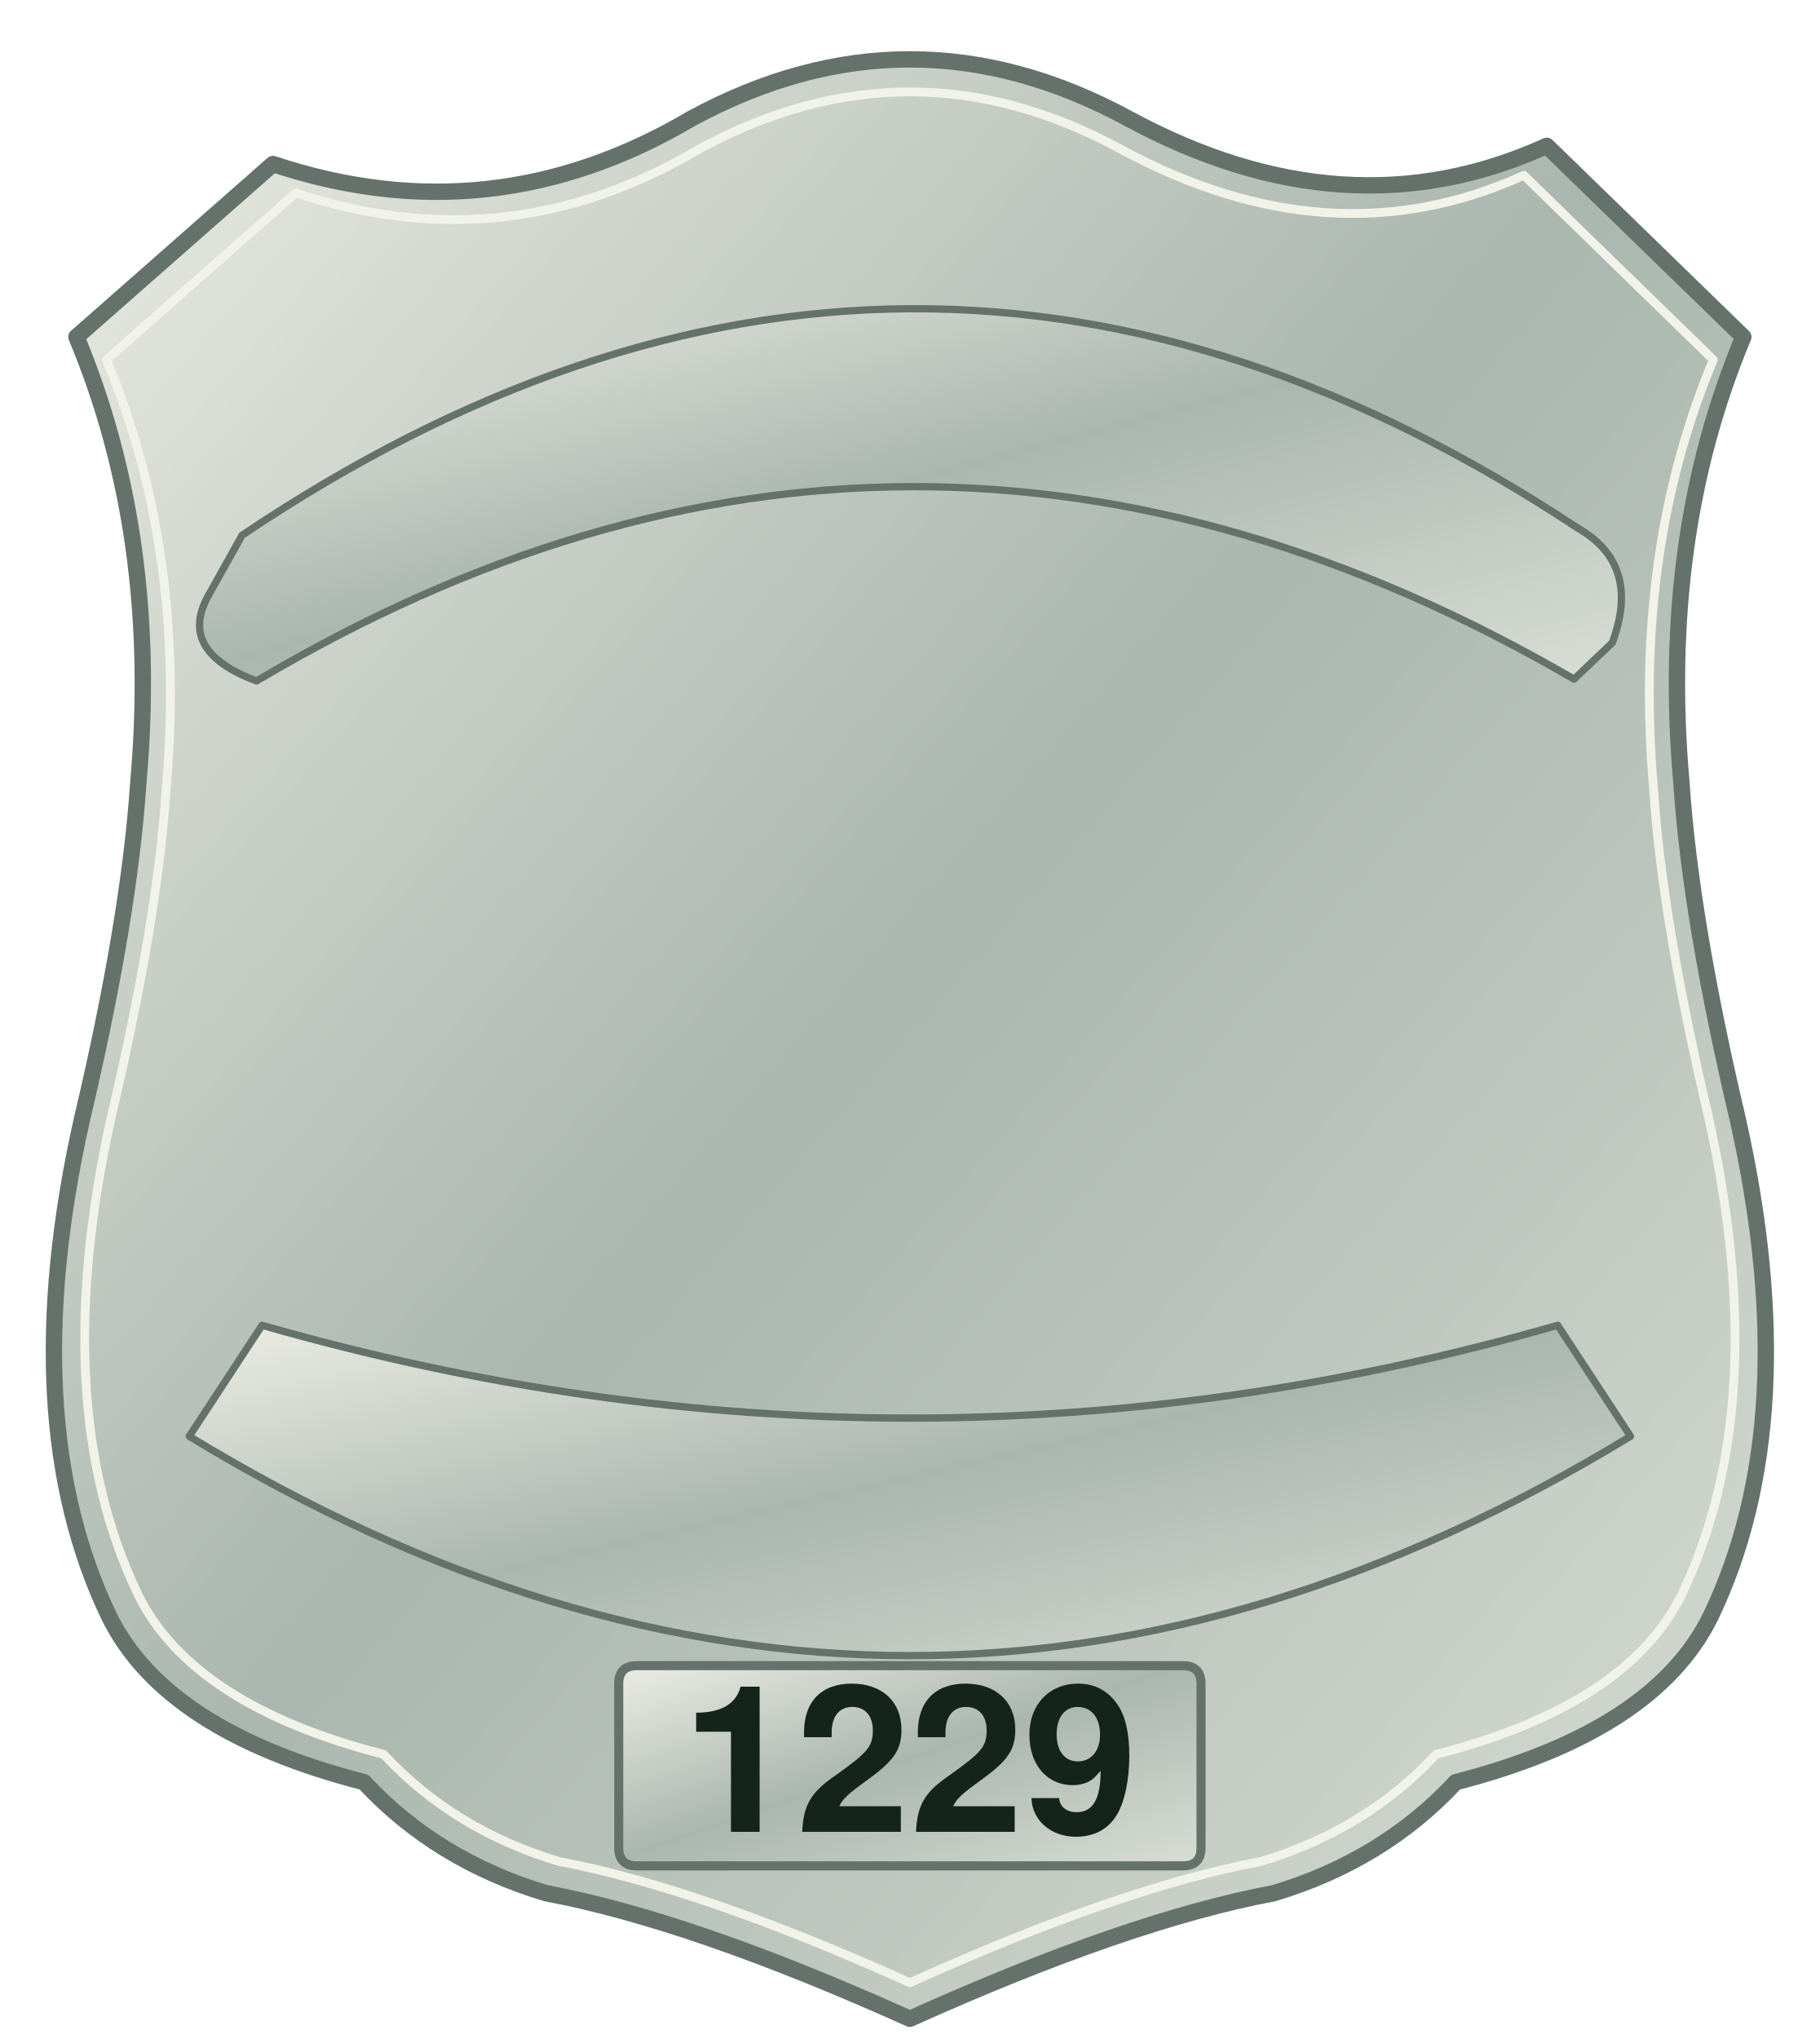
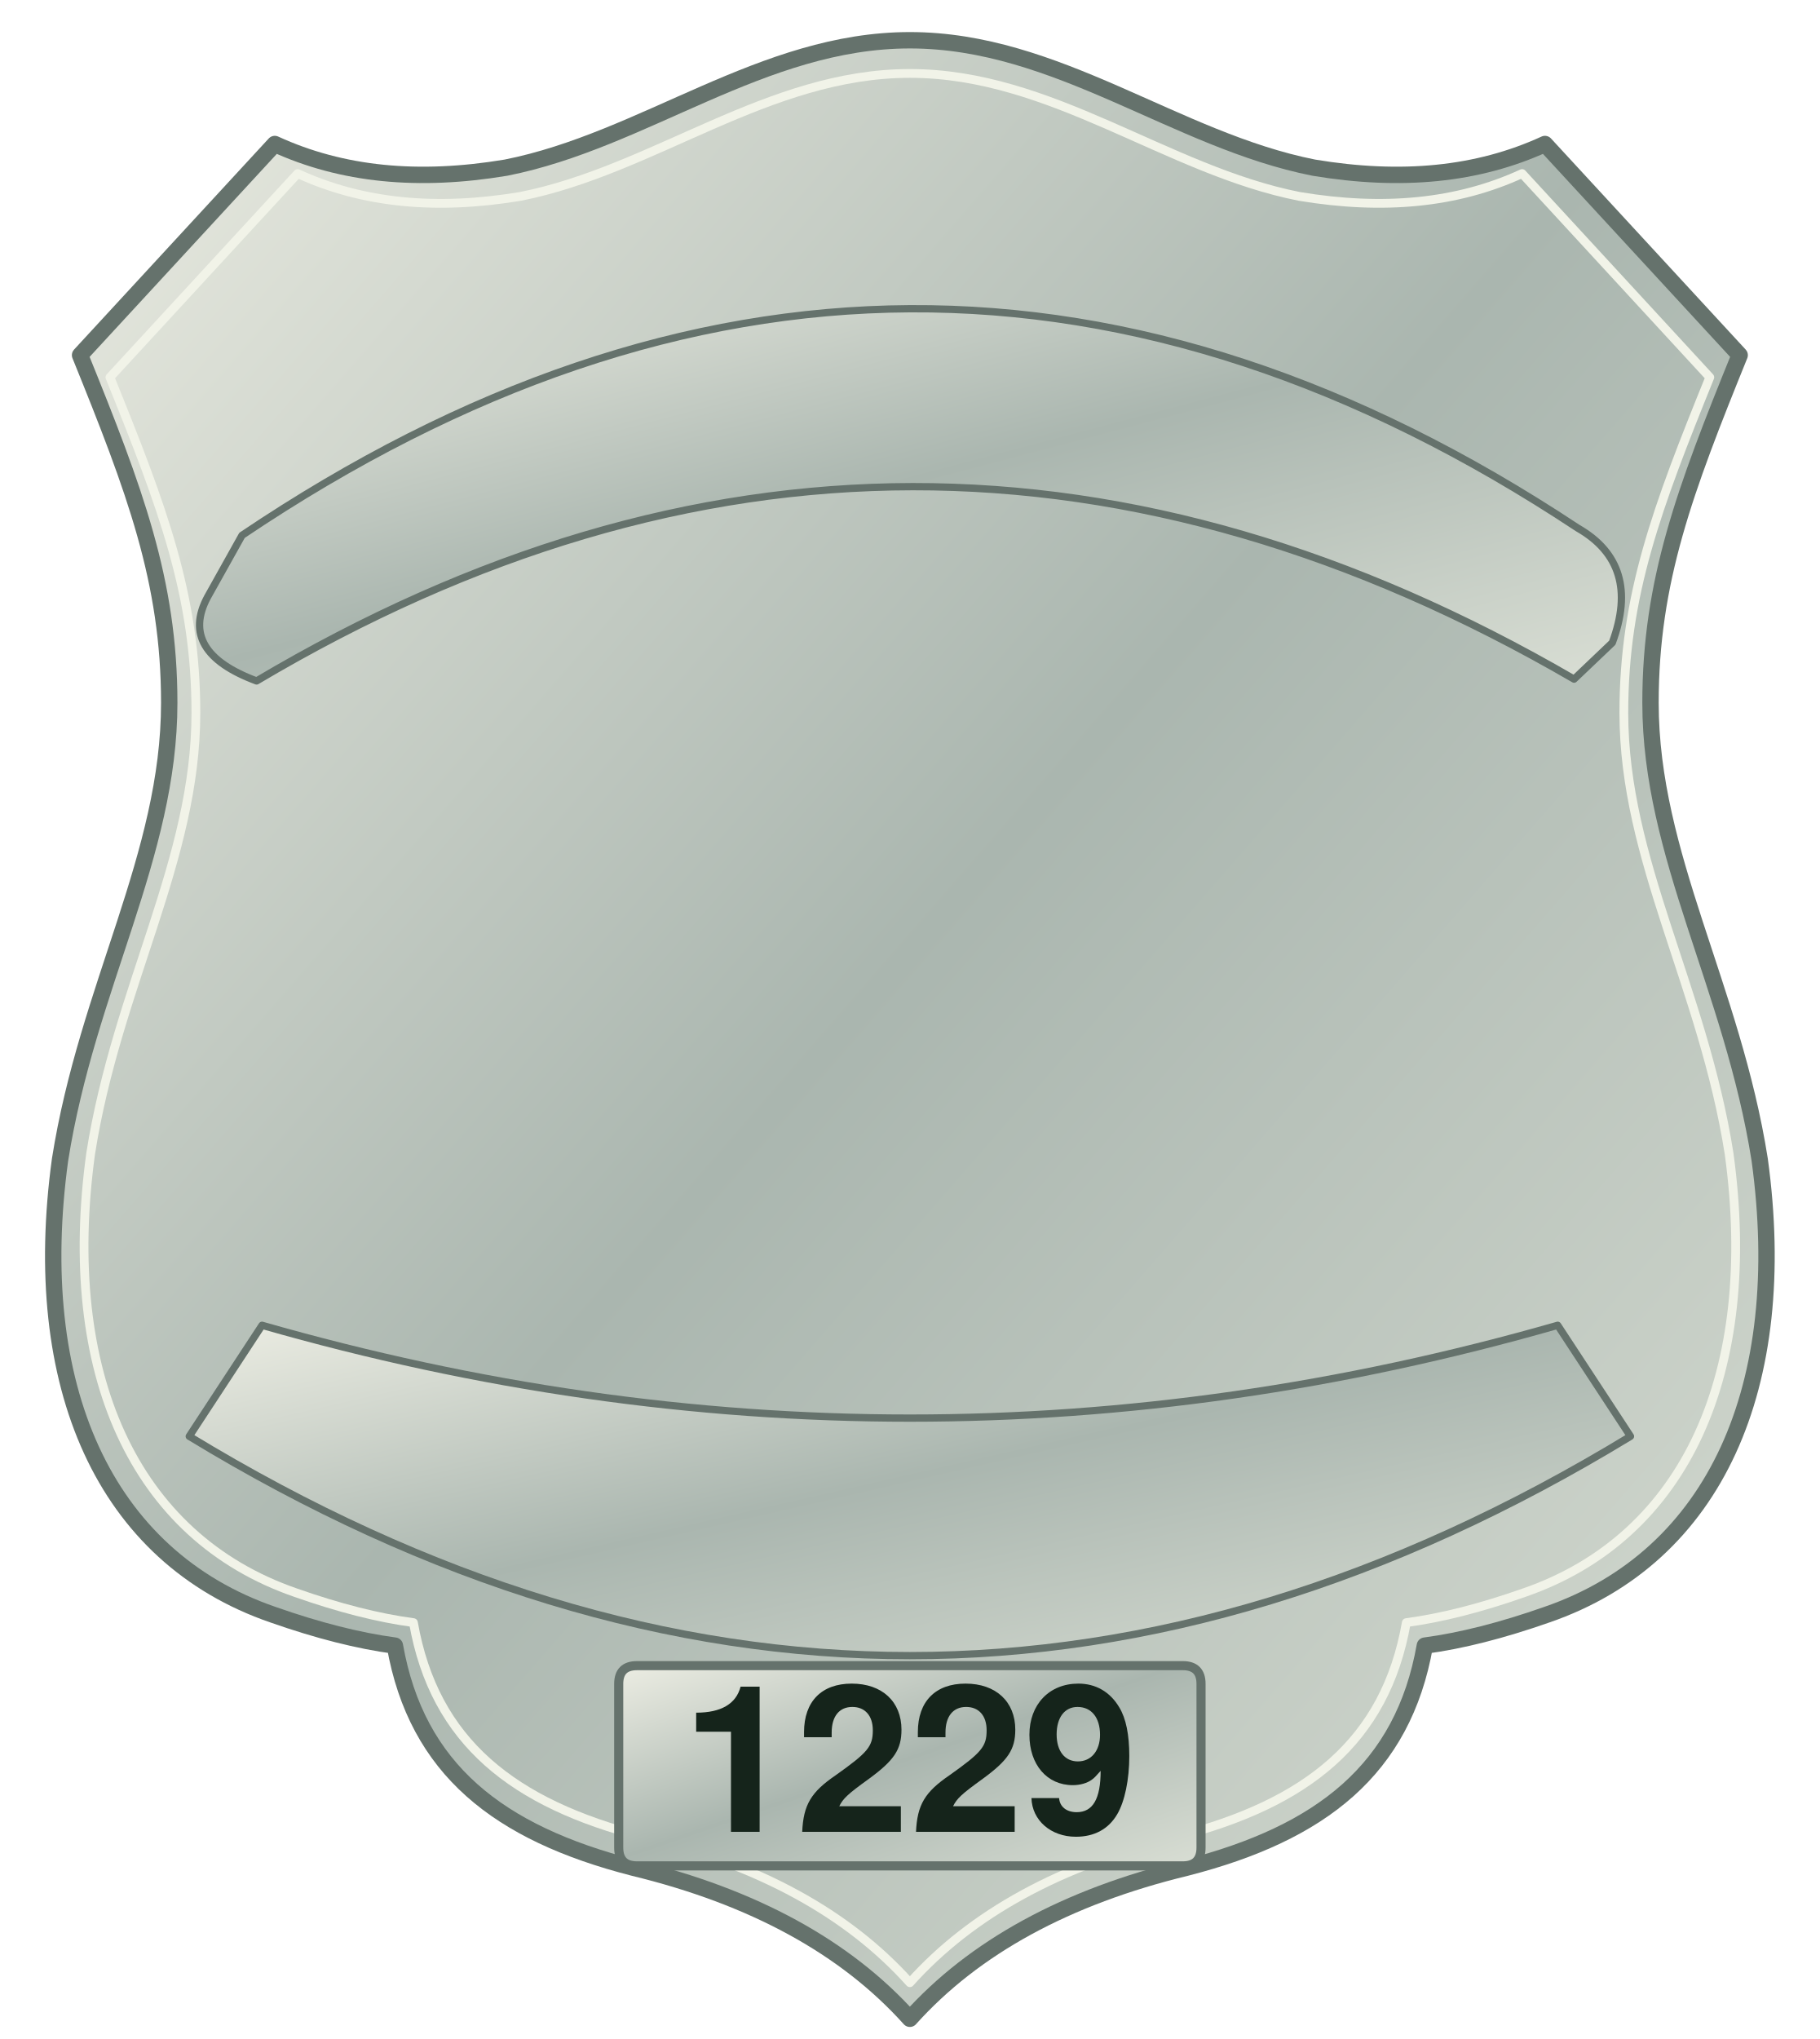
<svg xmlns="http://www.w3.org/2000/svg" viewBox="0 0 865 969" role="img">
  <g data-template="park-ranger-numbered-badge" transform="translate(0 0.1) scale(0.865)">
    <defs>
      <linearGradient id="silver" x1="0" y1="0" x2="1" y2="1">
        <stop offset="0" stop-color="#ecede3" />
        <stop offset=".48" stop-color="#aab6af" />
        <stop offset="1" stop-color="#d9ded4" />
      </linearGradient>
      <linearGradient id="bronze" x1="0" y1="0" x2="1" y2="1">
        <stop offset="0" stop-color="#dbc078" />
        <stop offset=".5" stop-color="#9d7f40" />
        <stop offset="1" stop-color="#bea161" />
      </linearGradient>
    </defs>
-     <path d="M150 90Q270 130 380 65Q500 0 620 65Q740 130 850 80L958 185Q912 295 924 430Q929 505 955 615Q992 780 940 888Q909 951 800 979Q760 1022 700 1040Q620 1055 500 1109Q380 1055 300 1040Q240 1022 200 979Q91 951 60 888Q8 780 45 615Q71 505 76 430Q88 295 42 185Z" fill="url(#silver)" stroke="#65726c" stroke-width="9" stroke-linejoin="round" stroke-linecap="round" data-role="border" />
+     <path d="M500 22 C581 22 646 77 722 92 C770 100 812 96 849 79 L956 195 C926 269 907 319 907 386 C907 470 952 542 967 637 C984 761 943 855 850 887 Q813 900 783 904 C771 972 726 1007 652 1026 Q553 1050 500 1109 Q447 1050 348 1026 C274 1007 229 972 217 904 Q187 900 150 887 C57 855 16 761 33 637 C48 542 93 470 93 386 C93 319 74 269 44 195 L151 79 C188 96 230 100 278 92 C354 77 419 22 500 22 Z" fill="url(#silver)" stroke="#65726c" stroke-width="9" stroke-linejoin="round" stroke-linecap="round" data-role="border" />
    <g transform="translate(18 19) scale(.964 .965)">
-       <path d="M150 90Q270 130 380 65Q500 0 620 65Q740 130 850 80L958 185Q912 295 924 430Q929 505 955 615Q992 780 940 888Q909 951 800 979Q760 1022 700 1040Q620 1055 500 1109Q380 1055 300 1040Q240 1022 200 979Q91 951 60 888Q8 780 45 615Q71 505 76 430Q88 295 42 185Z" fill="none" stroke="#f1f3e8" stroke-width="5" stroke-linejoin="round" stroke-linecap="round" data-role="border" />
+       <path d="M500 22 C581 22 646 77 722 92 C770 100 812 96 849 79 L956 195 C926 269 907 319 907 386 C907 470 952 542 967 637 C984 761 943 855 850 887 Q813 900 783 904 C771 972 726 1007 652 1026 Q553 1050 500 1109 Q447 1050 348 1026 C274 1007 229 972 217 904 Q187 900 150 887 C57 855 16 761 33 637 C48 542 93 470 93 386 C93 319 74 269 44 195 L151 79 C188 96 230 100 278 92 C354 77 419 22 500 22 Z" fill="none" stroke="#f1f3e8" stroke-width="5" stroke-linejoin="round" stroke-linecap="round" data-role="border" />
    </g>
    <path d="M133 294Q500 47 867 290Q902 310 886 353L865 373Q500 161 141 374Q98 358 114 328Z" fill="url(#silver)" stroke="#65726c" stroke-width="4" stroke-linejoin="round" stroke-linecap="round" data-role="border" data-component="park-ranger-upper-ribbon" />
    <g data-caption="BRITISH COLUMBIA">
      <g data-shared="british-columbia-ec197ba42f" />
    </g>
    <g data-role="crest">
      <g data-component="uploaded-bc-modern-arms" data-master-id="uploaded-bc-modern-arms" data-master-geometry-hash="e4978cfc1f888dcac86c0d5a7c14bbf2a9e620aab4b00babf488600e7ab882c2" data-paint-mode="engraved" transform="translate(310.0781 300) scale(1.882382) translate(-0.0 -0.0)" style="fill-rule:evenodd">
        <g data-shared="uploaded-bc-modern-arms-da5d14bfd0" />
      </g>
    </g>
    <path d="M144 728Q500 830 856 728L896 789Q500 1030 104 789Z" fill="url(#silver)" stroke="#65726c" stroke-width="4" stroke-linejoin="round" stroke-linecap="round" data-role="border" data-component="park-ranger-lower-ribbon" />
    <g data-caption="PARK RANGER">
      <g data-shared="park-ranger-b7e13fcc10" />
    </g>
    <path d="M350 915H650Q660 915 660 925V1015Q660 1025 650 1025H350Q340 1025 340 1015V925Q340 915 350 915Z" fill="url(#silver)" stroke="#65726c" stroke-width="5" stroke-linejoin="round" stroke-linecap="round" data-role="border" data-component="serial-plaque" />
    <g data-caption="1229">
      <path d="M238 489V0H378V709H285C263 625 190 582 68 582V489Z" fill="#15241b" transform="translate(406.1893 1006.3) rotate(0) scale(0.1124828 -0.1124828) translate(-278 0)" />
      <path d="M512 125H211C230 163 252 184 356 259C479 349 515 402 515 499C515 636 420 724 272 724C125 724 39 637 39 487V462H174V485C174 564 211 610 275 610C337 610 375 567 375 496C375 417 351 388 193 276C73 194 36 132 30 0H512Z" fill="#15241b" transform="translate(468.7298 1006.3) rotate(0) scale(0.1124828 -0.1124828) translate(-278 0)" />
      <path d="M512 125H211C230 163 252 184 356 259C479 349 515 402 515 499C515 636 420 724 272 724C125 724 39 637 39 487V462H174V485C174 564 211 610 275 610C337 610 375 567 375 496C375 417 351 388 193 276C73 194 36 132 30 0H512Z" fill="#15241b" transform="translate(531.2702 1006.3) rotate(0) scale(0.1124828 -0.1124828) translate(-278 0)" />
      <path d="M38 165C41 56 133 -24 255 -24C346 -24 415 14 457 86C494 149 516 256 516 370C516 474 500 554 467 608C422 684 352 724 267 724C125 724 28 622 28 474C28 328 114 228 240 228C276 228 310 238 332 254C345 263 353 272 376 298C376 161 338 96 259 96C209 96 176 123 173 165ZM263 610C331 610 373 558 373 474C373 396 330 344 265 344C201 344 161 394 161 476C161 558 200 610 263 610Z" fill="#15241b" transform="translate(593.8107 1006.3) rotate(0) scale(0.1124828 -0.1124828) translate(-278 0)" />
    </g>
  </g>
</svg>
